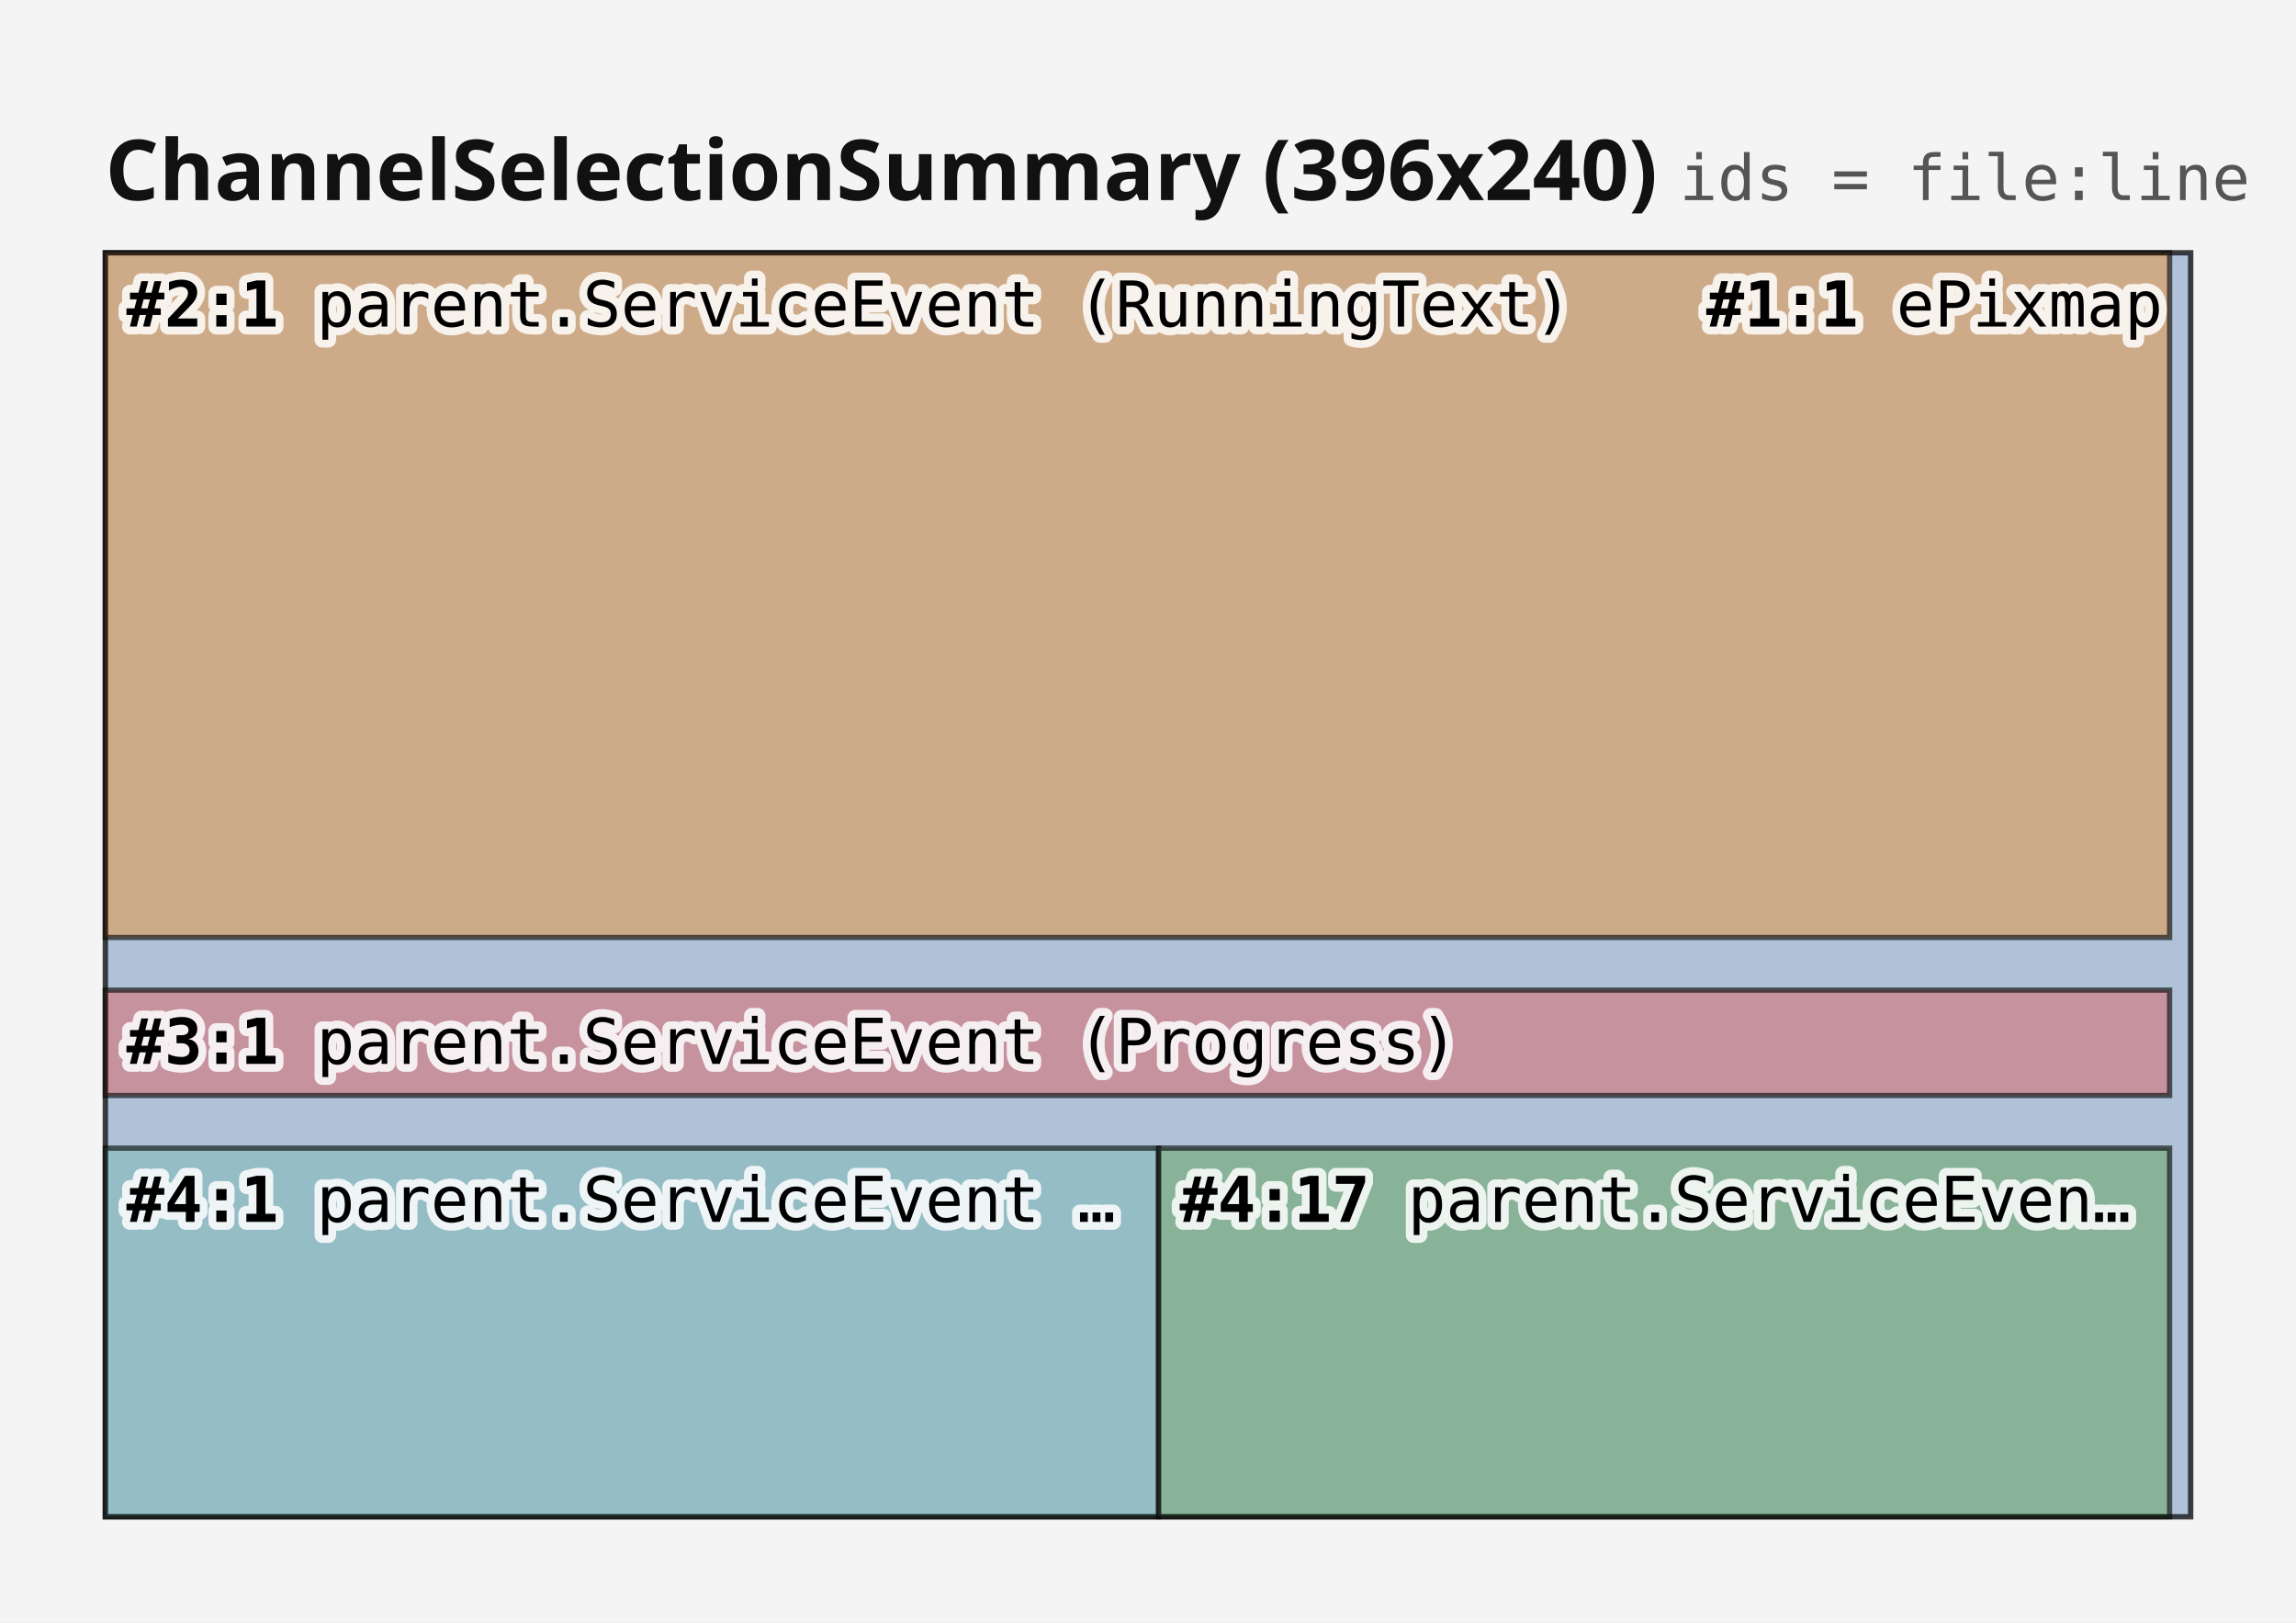
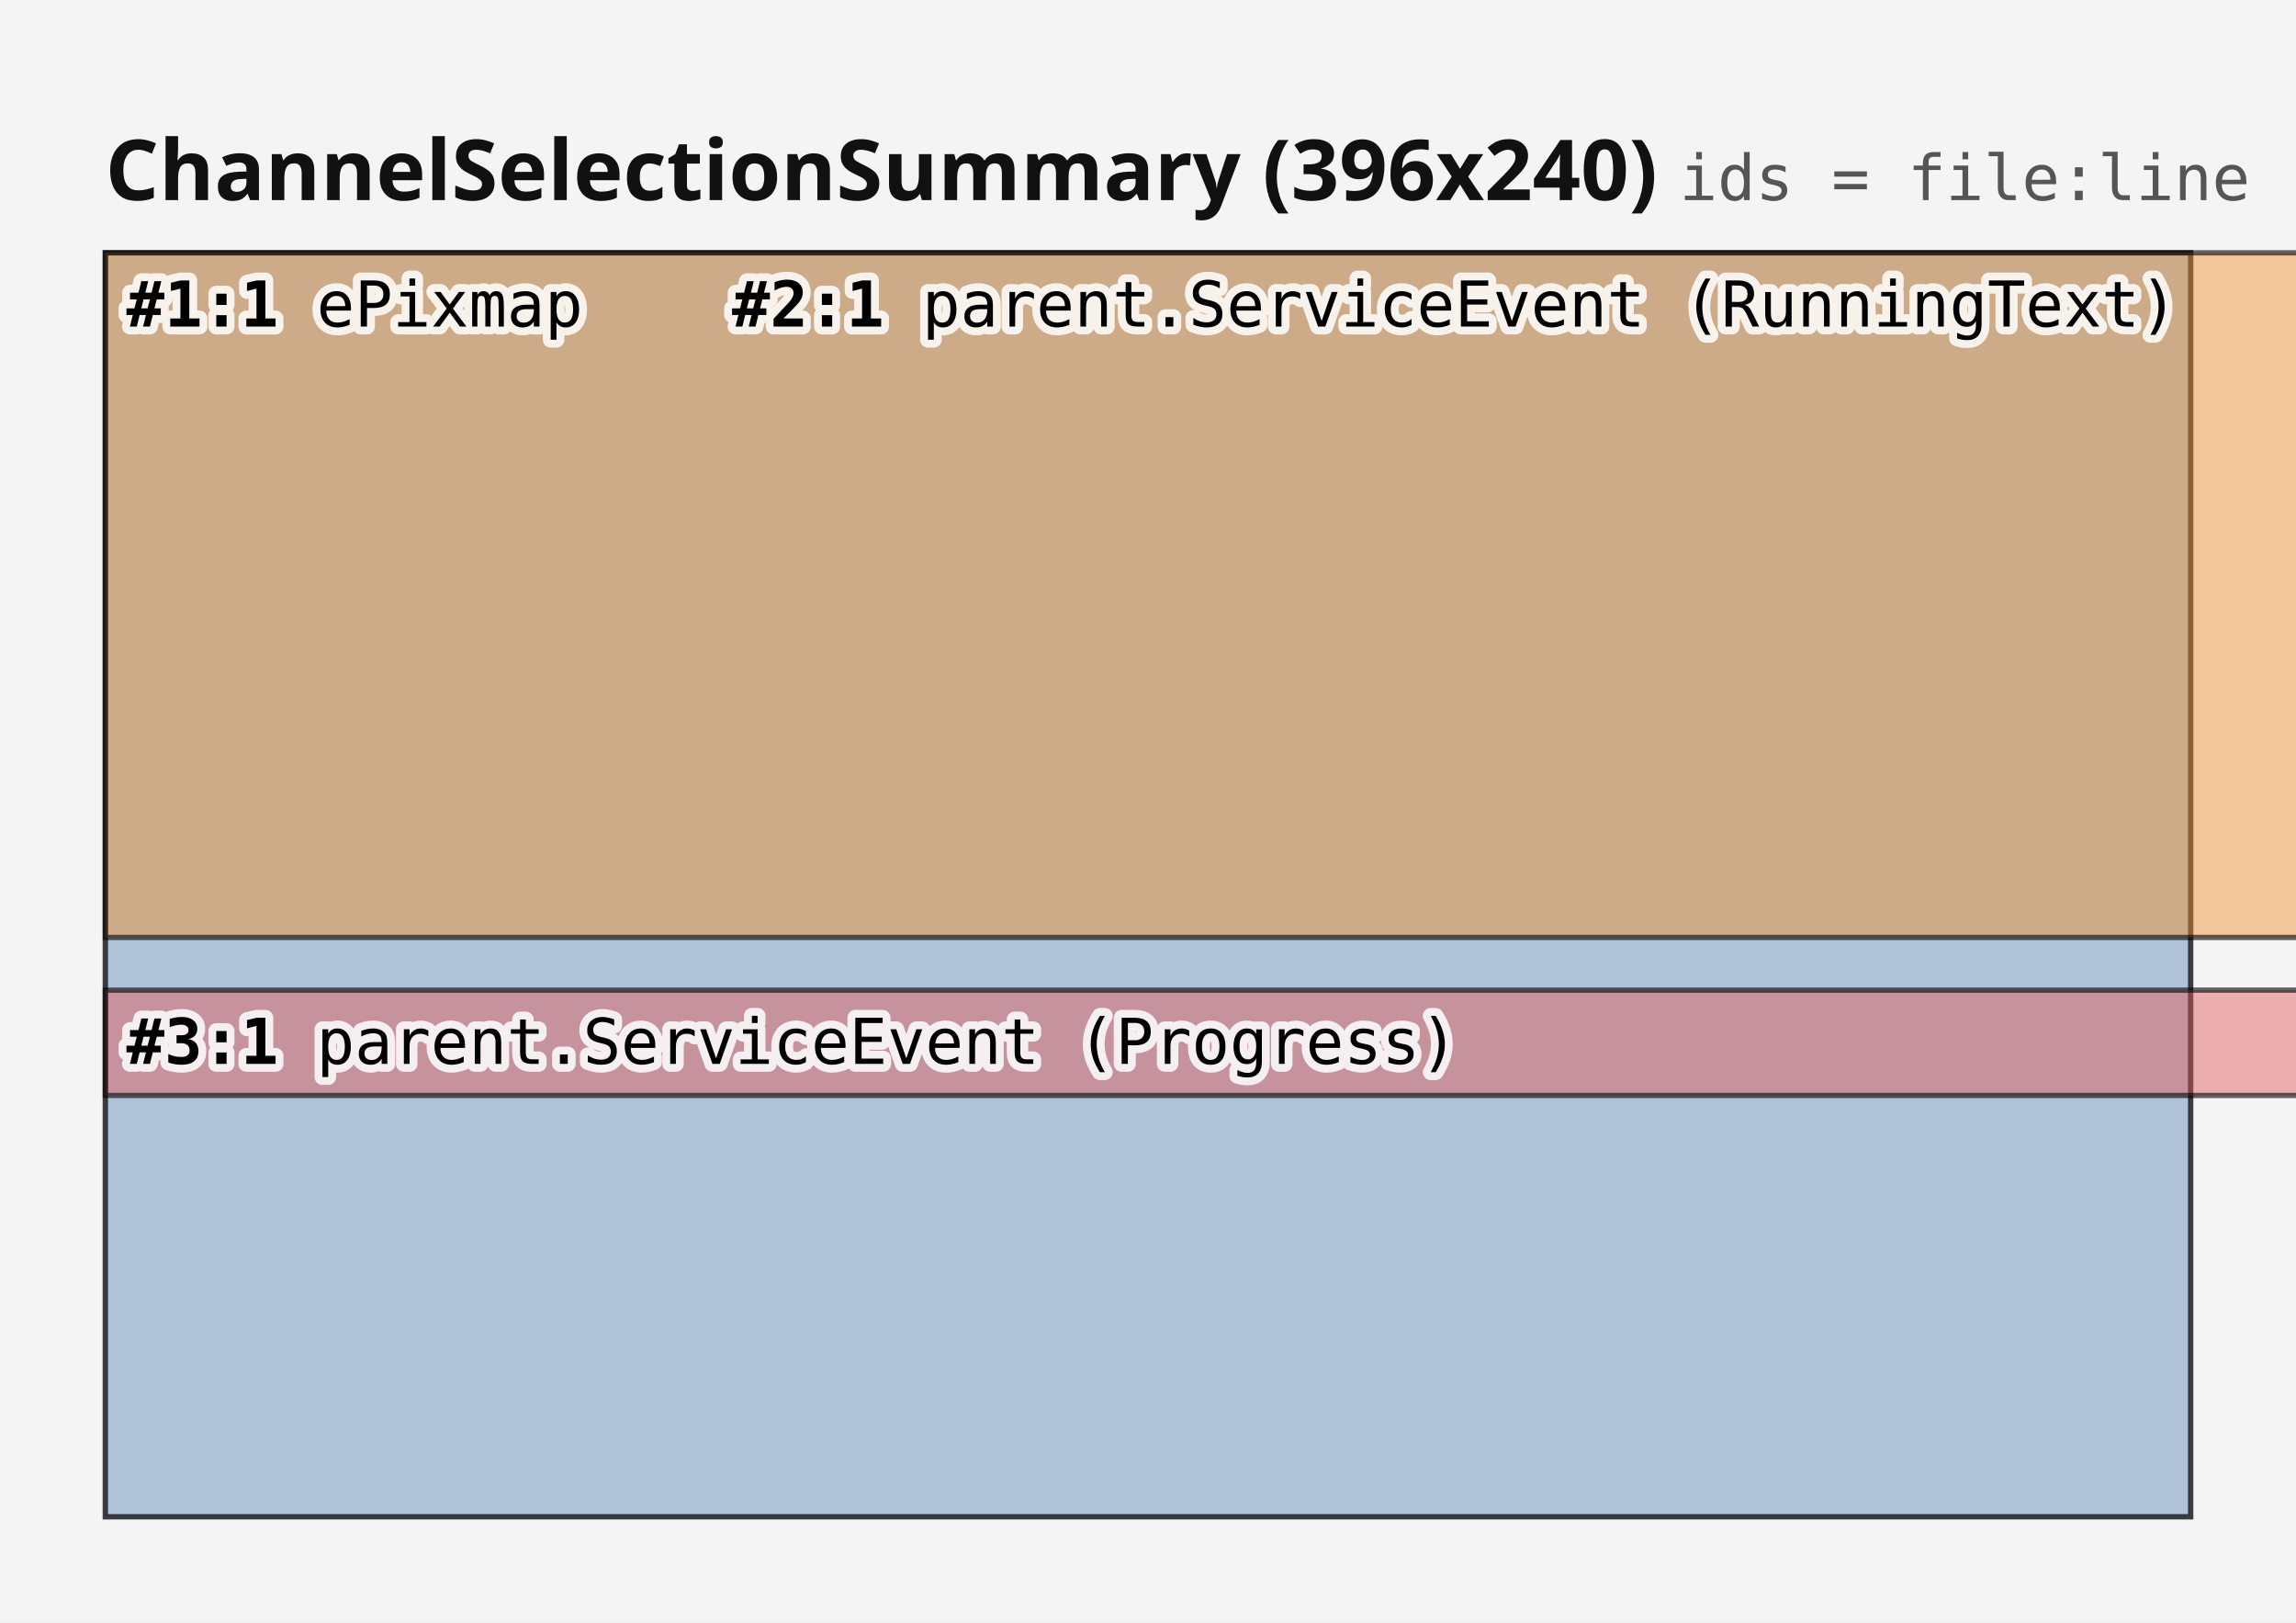
<svg xmlns="http://www.w3.org/2000/svg" width="436" height="308" viewBox="0 0 436 308">
  <rect x="0" y="0" width="436" height="308" fill="#f4f4f4" />
  <text x="20" y="38" font-family="sans-serif" font-size="16" font-weight="bold" fill="#111111">ChannelSelectionSummary (396x240) <tspan font-family="monospace" font-size="12" font-weight="normal" fill="#555555">ids = file:line - 1=screenpart_LCDBackground.ymlinc  2=screenpart_LCDChannelSelectionChannelName.ymlinc  3=screenpart_LCDChannelSelectionProgress.ymlinc  4=screenpart_LCDChannelSelectionRemainingTime.ymlinc</tspan>
  </text>
  <g data-screen="0" transform="translate(20,48)">
    <rect x="0" y="0" width="396" height="240" fill="#ffffff" stroke="#999999" stroke-width="1" />
    <rect data-ref="0:0" data-src="screenpart_LCDBackground.ymlinc:1" x="0" y="0" width="396" height="240" fill="#4e79a7" fill-opacity="0.45" stroke="#000000" stroke-opacity="0.6" stroke-width="1" />
-     <rect data-ref="0:3" data-src="screenpart_LCDChannelSelectionRemainingTime.ymlinc:1" x="0" y="170" width="200" height="70" fill="#76b7b2" fill-opacity="0.45" stroke="#000000" stroke-opacity="0.6" stroke-width="1" />
-     <rect data-ref="0:4" data-src="screenpart_LCDChannelSelectionRemainingTime.ymlinc:17" x="200" y="170" width="192" height="70" fill="#59a14f" fill-opacity="0.45" stroke="#000000" stroke-opacity="0.6" stroke-width="1" />
-     <rect data-ref="0:1" data-src="screenpart_LCDChannelSelectionChannelName.ymlinc:1" x="0" y="0" width="392" height="130" fill="#f28e2b" fill-opacity="0.45" stroke="#000000" stroke-opacity="0.6" stroke-width="1" />
-     <rect data-ref="0:2" data-src="screenpart_LCDChannelSelectionProgress.ymlinc:1" x="0" y="140" width="392" height="20" fill="#e15759" fill-opacity="0.45" stroke="#000000" stroke-opacity="0.6" stroke-width="1" />
+     <rect data-ref="0:3" data-src="screenpart_LCDChannelSelectionRemainingTime.ymlinc:1" x="0" y="1010" width="200" height="70" fill="#76b7b2" fill-opacity="0.45" stroke="#000000" stroke-opacity="0.6" stroke-width="1" />
+     <rect data-ref="0:4" data-src="screenpart_LCDChannelSelectionRemainingTime.ymlinc:16" x="200" y="1010" width="1720" height="70" fill="#59a14f" fill-opacity="0.45" stroke="#000000" stroke-opacity="0.6" stroke-width="1" />
+     <rect data-ref="0:1" data-src="screenpart_LCDChannelSelectionChannelName.ymlinc:1" x="0" y="0" width="1920" height="130" fill="#f28e2b" fill-opacity="0.45" stroke="#000000" stroke-opacity="0.6" stroke-width="1" />
+     <rect data-ref="0:2" data-src="screenpart_LCDChannelSelectionProgress.ymlinc:1" x="0" y="140" width="1920" height="20" fill="#e15759" fill-opacity="0.45" stroke="#000000" stroke-opacity="0.6" stroke-width="1" />
    <g pointer-events="none" font-family="monospace" font-size="12" fill="#000000" stroke="#ffffff" stroke-width="3" stroke-opacity="0.85" stroke-linejoin="round" paint-order="stroke">
-       <text x="304" y="14">
+       <text x="4" y="14">
        <tspan font-weight="bold">#1:1</tspan> ePixmap</text>
-       <text x="4" y="184">
-         <tspan font-weight="bold">#4:1</tspan> parent.ServiceEvent …</text>
-       <text x="204" y="184">
-         <tspan font-weight="bold">#4:17</tspan> parent.ServiceEven…</text>
-       <text x="4" y="14">
+       <text x="4" y="1024">
+         <tspan font-weight="bold">#4:1</tspan> parent.ServiceEvent (Label)</text>
+       <text x="204" y="1024">
+         <tspan font-weight="bold">#4:16</tspan> parent.ServiceEvent (Label)</text>
+       <text x="119" y="14">
        <tspan font-weight="bold">#2:1</tspan> parent.ServiceEvent (RunningText)</text>
      <text x="4" y="154">
        <tspan font-weight="bold">#3:1</tspan> parent.ServiceEvent (Progress)</text>
    </g>
  </g>
</svg>
